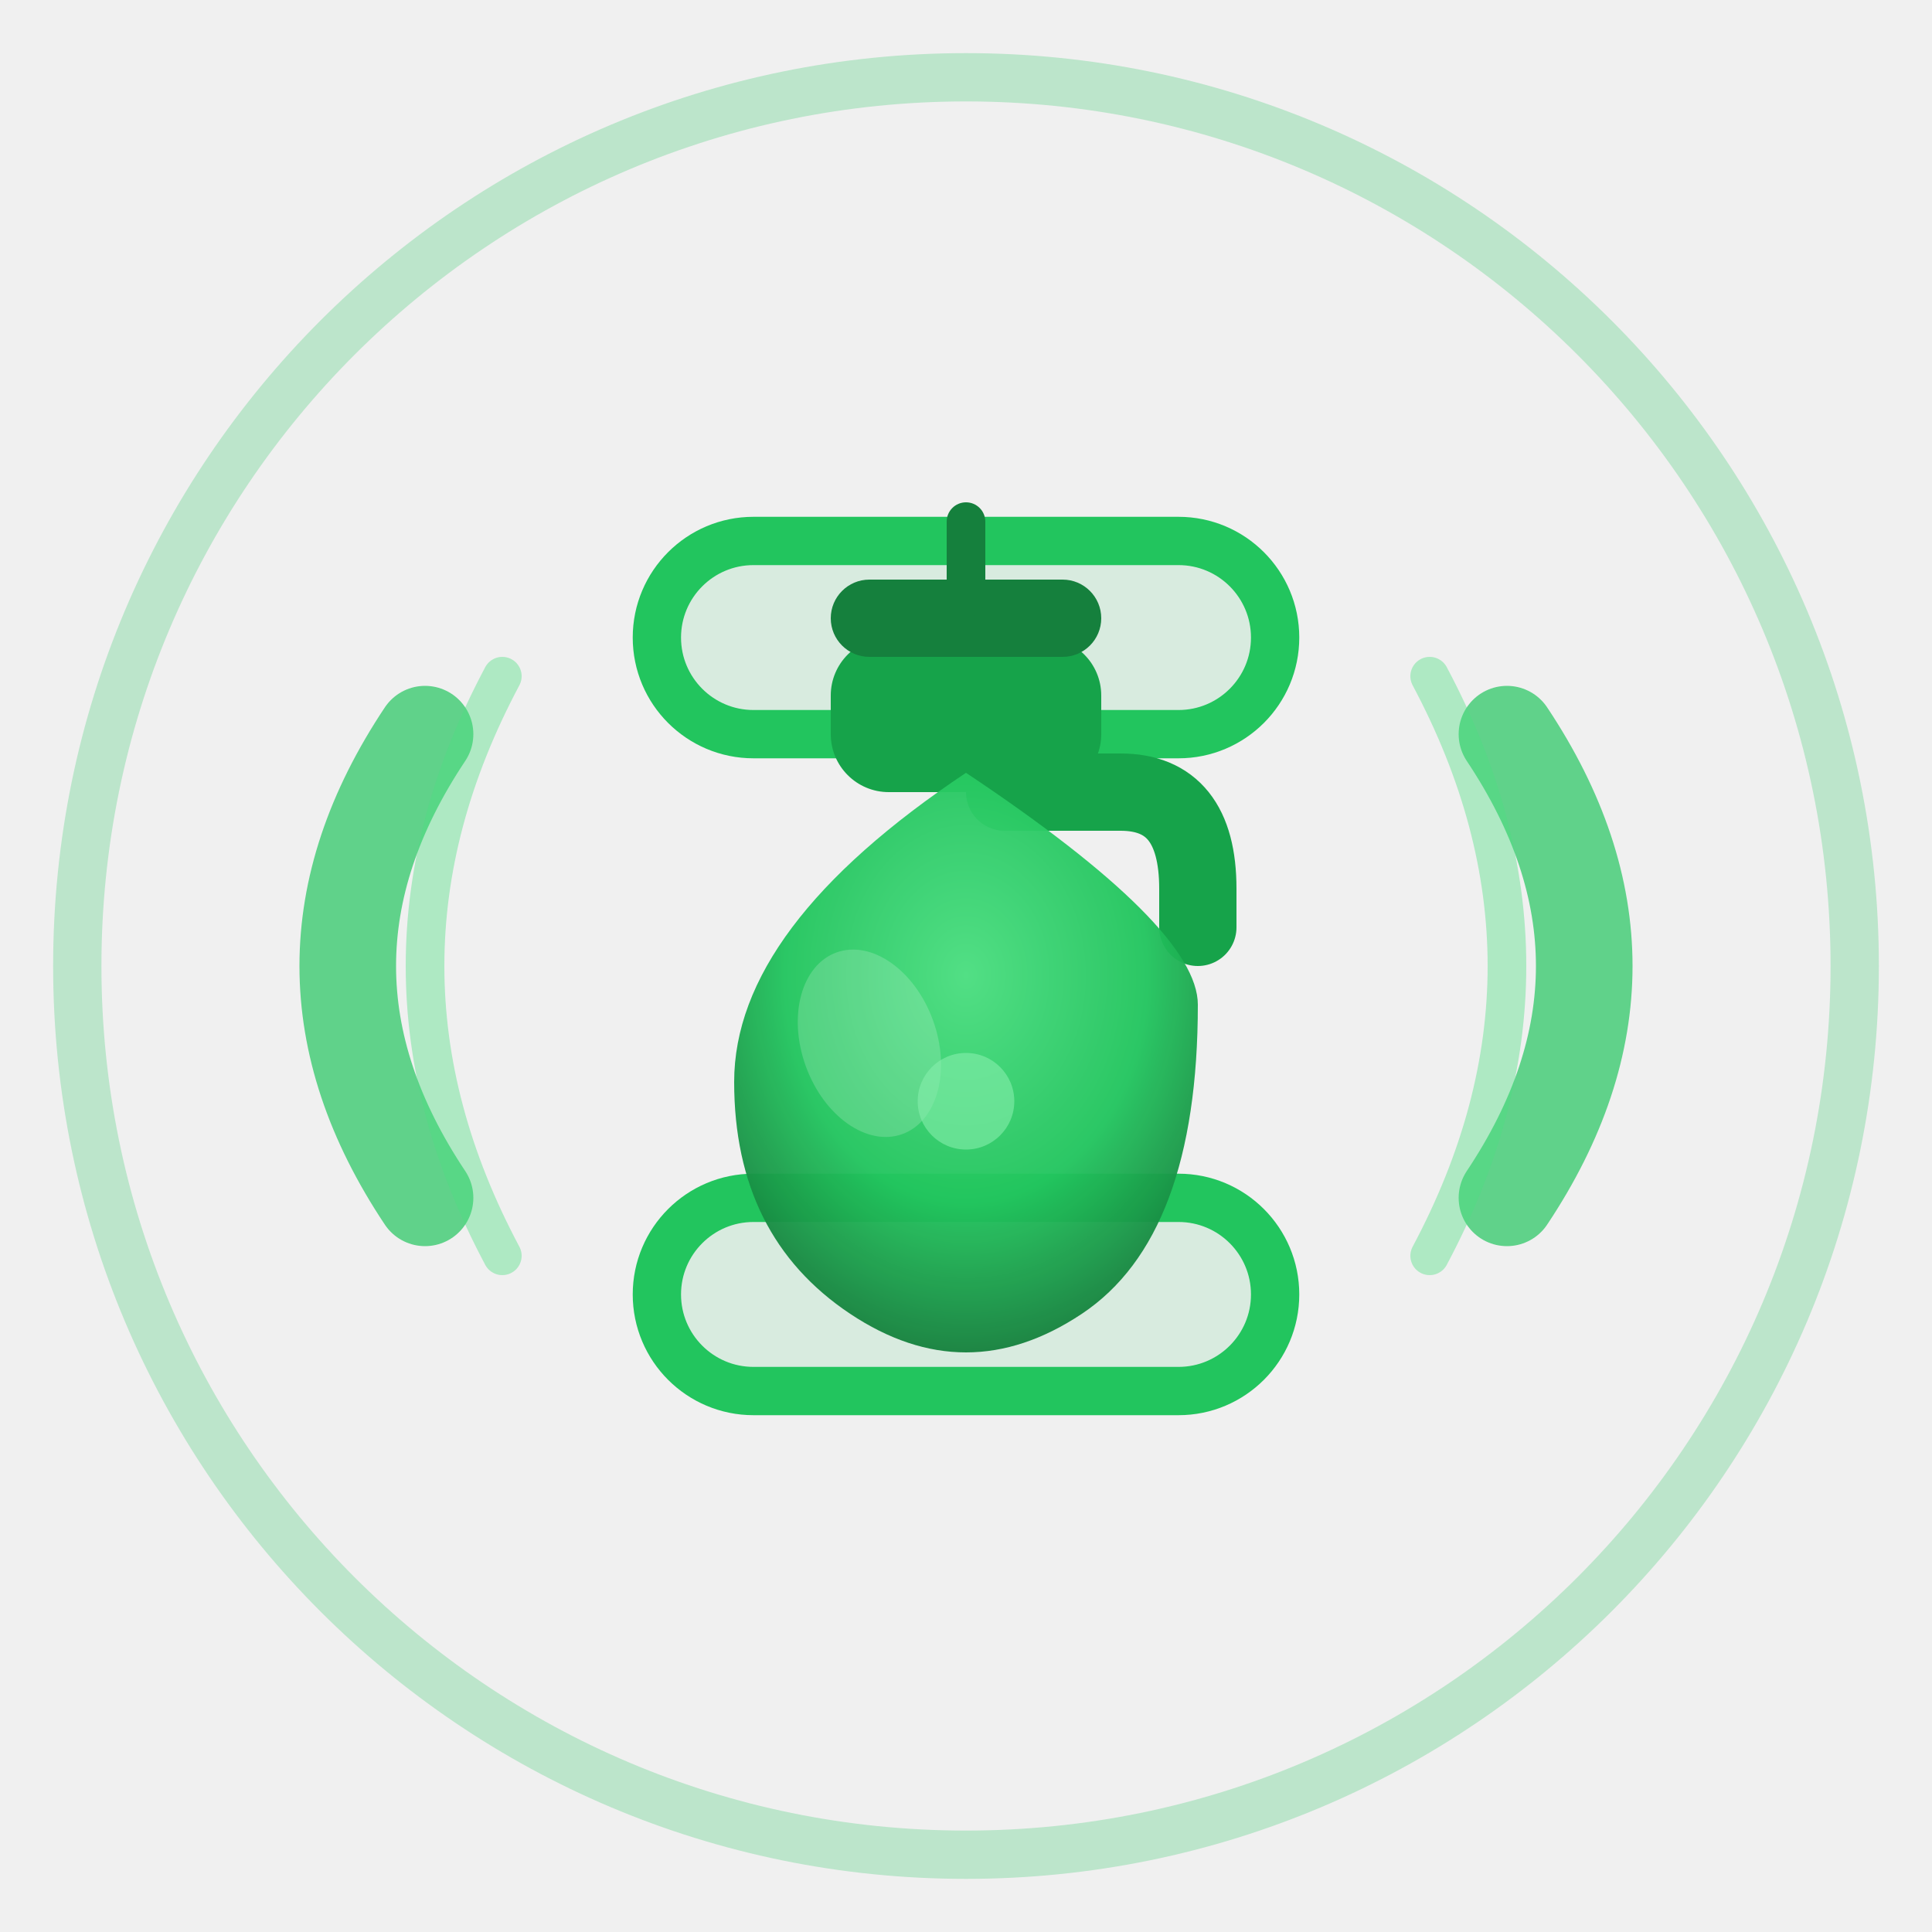
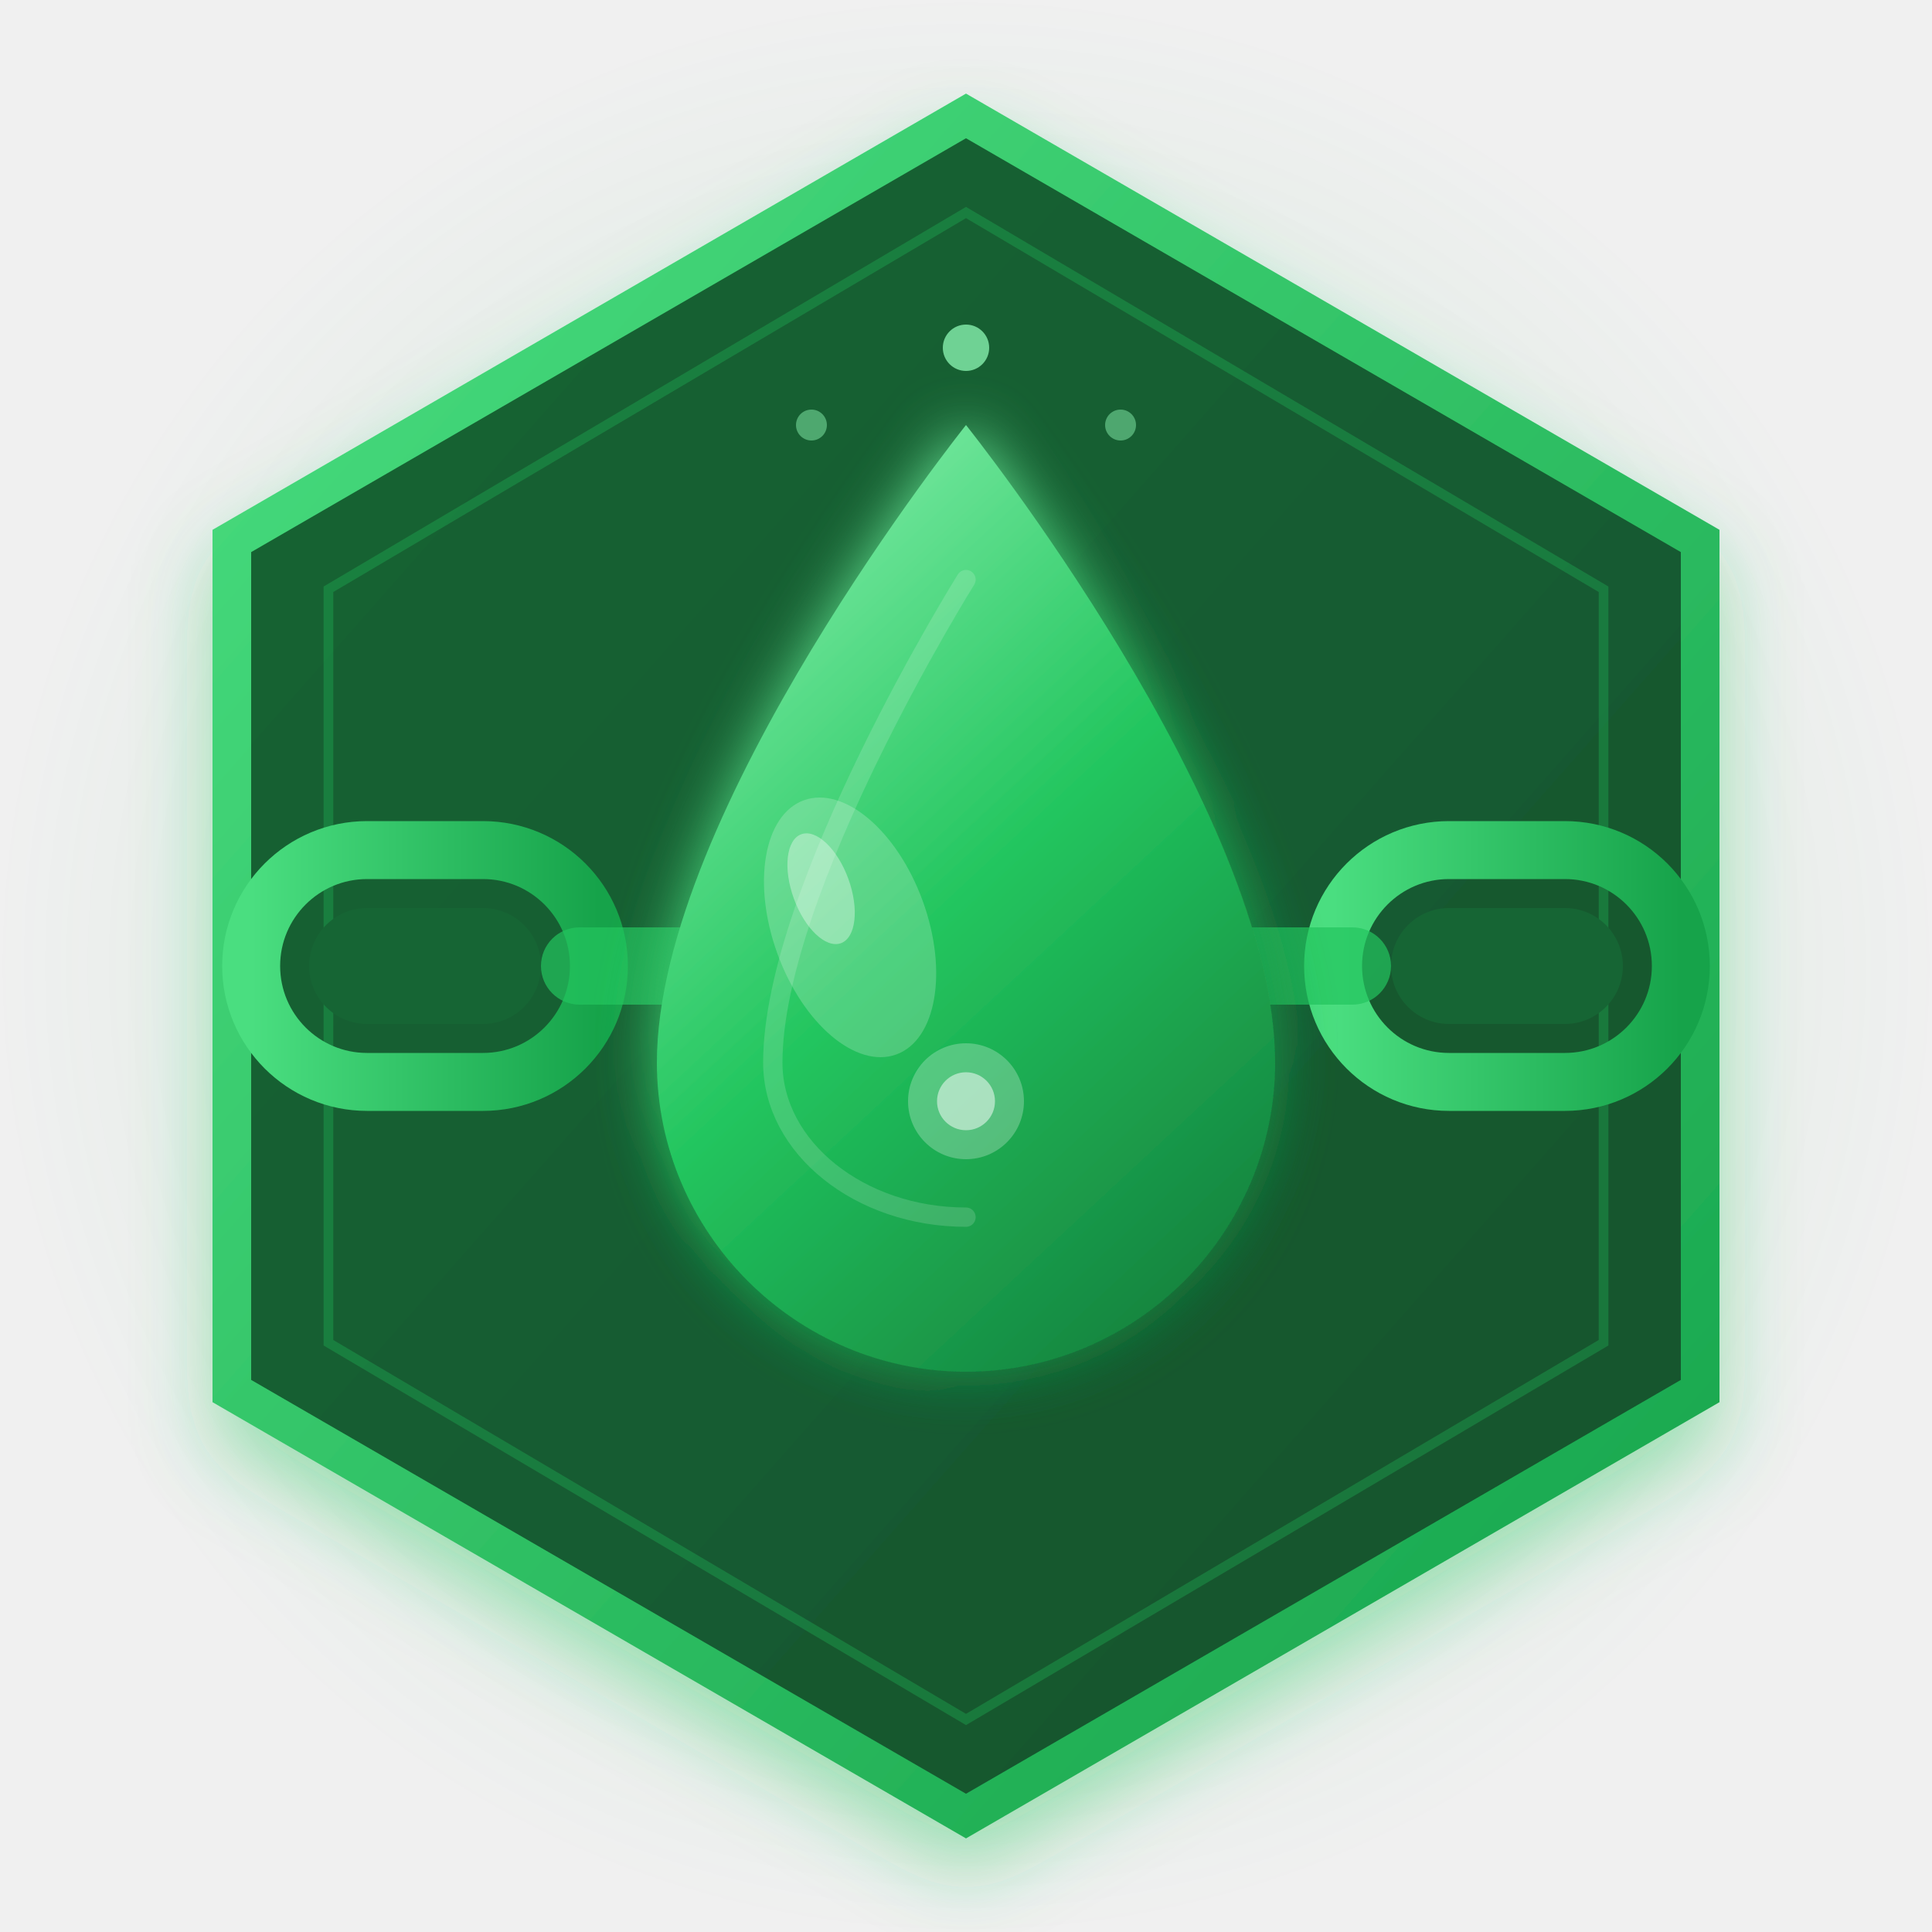
<svg xmlns="http://www.w3.org/2000/svg" viewBox="0 0 100 100" fill="none">
-   <circle cx="50" cy="50" r="46" stroke="#22c55e" stroke-width="2.5" stroke-opacity="0.25" />
-   <path d="M22 38 Q14 50 22 62" stroke="#22c55e" stroke-width="5" stroke-linecap="round" fill="none" opacity="0.7" />
-   <path d="M26 35 Q18 50 26 65" stroke="#4ade80" stroke-width="2" stroke-linecap="round" fill="none" opacity="0.4" />
-   <path d="M78 38 Q86 50 78 62" stroke="#22c55e" stroke-width="5" stroke-linecap="round" fill="none" opacity="0.7" />
-   <path d="M74 35 Q82 50 74 65" stroke="#4ade80" stroke-width="2" stroke-linecap="round" fill="none" opacity="0.4" />
-   <rect x="34" y="28" width="32" height="10" rx="5" stroke="#22c55e" stroke-width="2.5" fill="#22c55e" fill-opacity="0.12" />
-   <rect x="34" y="62" width="32" height="10" rx="5" stroke="#22c55e" stroke-width="2.5" fill="#22c55e" fill-opacity="0.12" />
-   <rect x="43" y="33" width="14" height="8" rx="3" fill="#16a34a" />
-   <path d="M52 41 L58 41 Q62 41 62 46 L62 48" stroke="#16a34a" stroke-width="4" stroke-linecap="round" fill="none" />
-   <rect x="43" y="30" width="14" height="4" rx="2" fill="#15803d" />
-   <rect x="49" y="26" width="2" height="6" rx="1" fill="#15803d" />
-   <path d="M62 52 Q62 64 56 68 Q50 72 44 68 Q38 64 38 56 Q38 48 50 40 Q62 48 62 52Z" fill="url(#dropGrad)" opacity="0.95" />
-   <ellipse cx="45" cy="54" rx="3.5" ry="5" fill="white" opacity="0.18" transform="rotate(-20 45 54)" />
-   <circle cx="50" cy="57" r="2.5" fill="#86efac" opacity="0.6" />
  <defs>
-     <radialGradient id="dropGrad" cx="50%" cy="35%" r="65%">
+     <radialGradient id="bgGlow" cx="50%" cy="50%" r="50%">
+       <stop offset="0%" stop-color="#22c55e" stop-opacity="0.18" />
+       <stop offset="100%" stop-color="#22c55e" stop-opacity="0" />
+     </radialGradient>
+     <linearGradient id="hexGrad" x1="0%" y1="0%" x2="100%" y2="100%">
+       <stop offset="0%" stop-color="#166534" />
+       <stop offset="100%" stop-color="#14532d" />
+     </linearGradient>
+     <linearGradient id="hexStroke" x1="0%" y1="0%" x2="100%" y2="100%">
      <stop offset="0%" stop-color="#4ade80" />
-       <stop offset="60%" stop-color="#22c55e" />
+       <stop offset="100%" stop-color="#16a34a" />
+     </linearGradient>
+     <linearGradient id="dropGrad" x1="20%" y1="0%" x2="80%" y2="100%">
+       <stop offset="0%" stop-color="#86efac" />
+       <stop offset="50%" stop-color="#22c55e" />
      <stop offset="100%" stop-color="#15803d" />
-     </radialGradient>
+     </linearGradient>
+     <linearGradient id="chainGrad" x1="0%" y1="0%" x2="100%" y2="0%">
+       <stop offset="0%" stop-color="#4ade80" />
+       <stop offset="100%" stop-color="#16a34a" />
+     </linearGradient>
+     <filter id="glow">
+       <feGaussianBlur stdDeviation="1.5" result="blur" />
+       <feMerge>
+         <feMergeNode in="blur" />
+         <feMergeNode in="SourceGraphic" />
+       </feMerge>
+     </filter>
+     <filter id="dropShadow">
+       <feDropShadow dx="0" dy="2" stdDeviation="2" flood-color="#22c55e" flood-opacity="0.4" />
+     </filter>
  </defs>
+   <circle cx="50" cy="50" r="50" fill="url(#bgGlow)" />
+   <polygon points="50,6 88,28 88,72 50,94 12,72 12,28" fill="url(#hexGrad)" stroke="url(#hexStroke)" stroke-width="2" filter="url(#dropShadow)" />
+   <polygon points="50,11 83,30.5 83,69.5 50,89 17,69.5 17,30.5" fill="none" stroke="#22c55e" stroke-width="0.5" stroke-opacity="0.3" />
+   <rect x="13" y="44" width="18" height="12" rx="6" fill="none" stroke="url(#chainGrad)" stroke-width="3" />
+   <rect x="16" y="47" width="12" height="6" rx="3" fill="#166534" />
+   <rect x="69" y="44" width="18" height="12" rx="6" fill="none" stroke="url(#chainGrad)" stroke-width="3" />
+   <rect x="72" y="47" width="12" height="6" rx="3" fill="#166534" />
+   <rect x="28" y="48" width="10" height="4" rx="2" fill="#22c55e" opacity="0.7" />
+   <rect x="62" y="48" width="10" height="4" rx="2" fill="#22c55e" opacity="0.7" />
+   <path d="M50 22 C50 22 34 42 34 55 C34 63.8 41.2 71 50 71 C58.8 71 66 63.8 66 55 C66 42 50 22 50 22Z" fill="url(#dropGrad)" filter="url(#glow)" />
+   <ellipse cx="44" cy="48" rx="4" ry="7" fill="white" opacity="0.2" transform="rotate(-20 44 48)" />
+   <ellipse cx="42.5" cy="46" rx="1.5" ry="3" fill="white" opacity="0.35" transform="rotate(-20 42.5 46)" />
+   <path d="M50 30 C50 30 40 46 40 55 C40 59.4 44.5 63 50 63" stroke="white" stroke-width="1" stroke-linecap="round" opacity="0.15" fill="none" />
+   <circle cx="50" cy="57" r="3" fill="white" opacity="0.25" />
+   <circle cx="50" cy="57" r="1.5" fill="white" opacity="0.5" />
+   <circle cx="50" cy="18" r="1.2" fill="#86efac" opacity="0.8" />
+   <circle cx="58" cy="22" r="0.8" fill="#86efac" opacity="0.5" />
+   <circle cx="42" cy="22" r="0.8" fill="#86efac" opacity="0.5" />
</svg>
